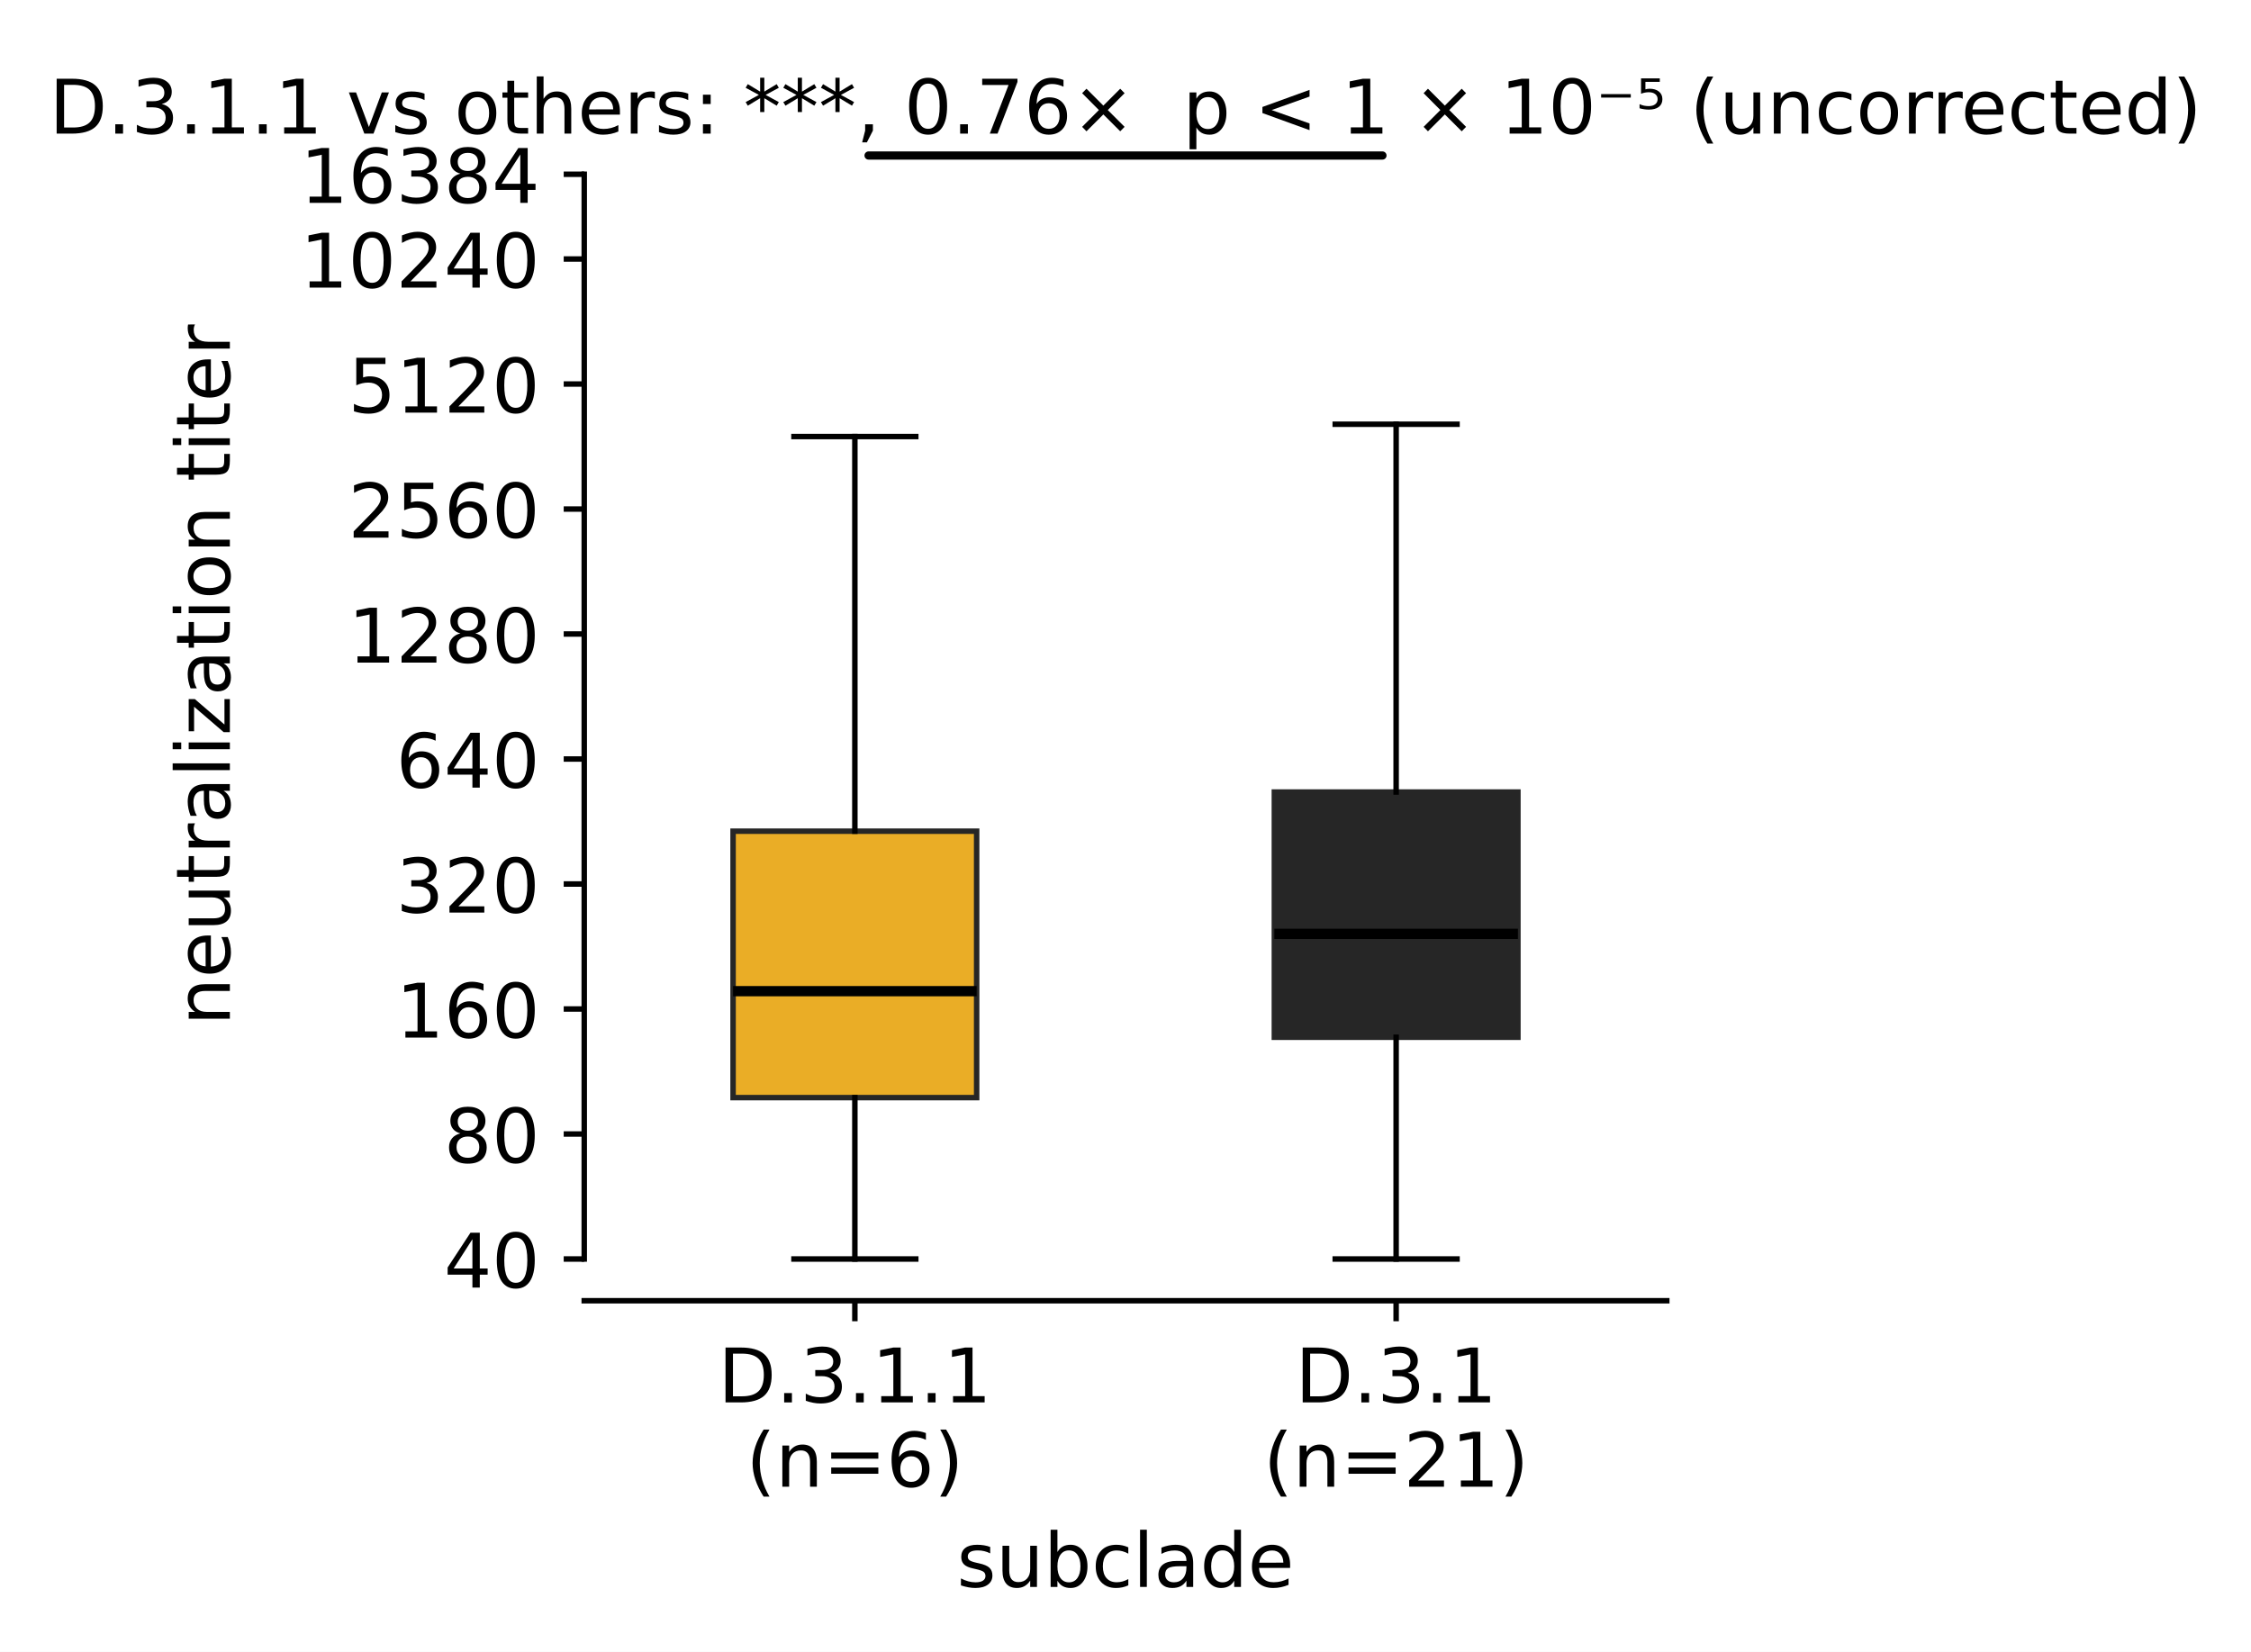
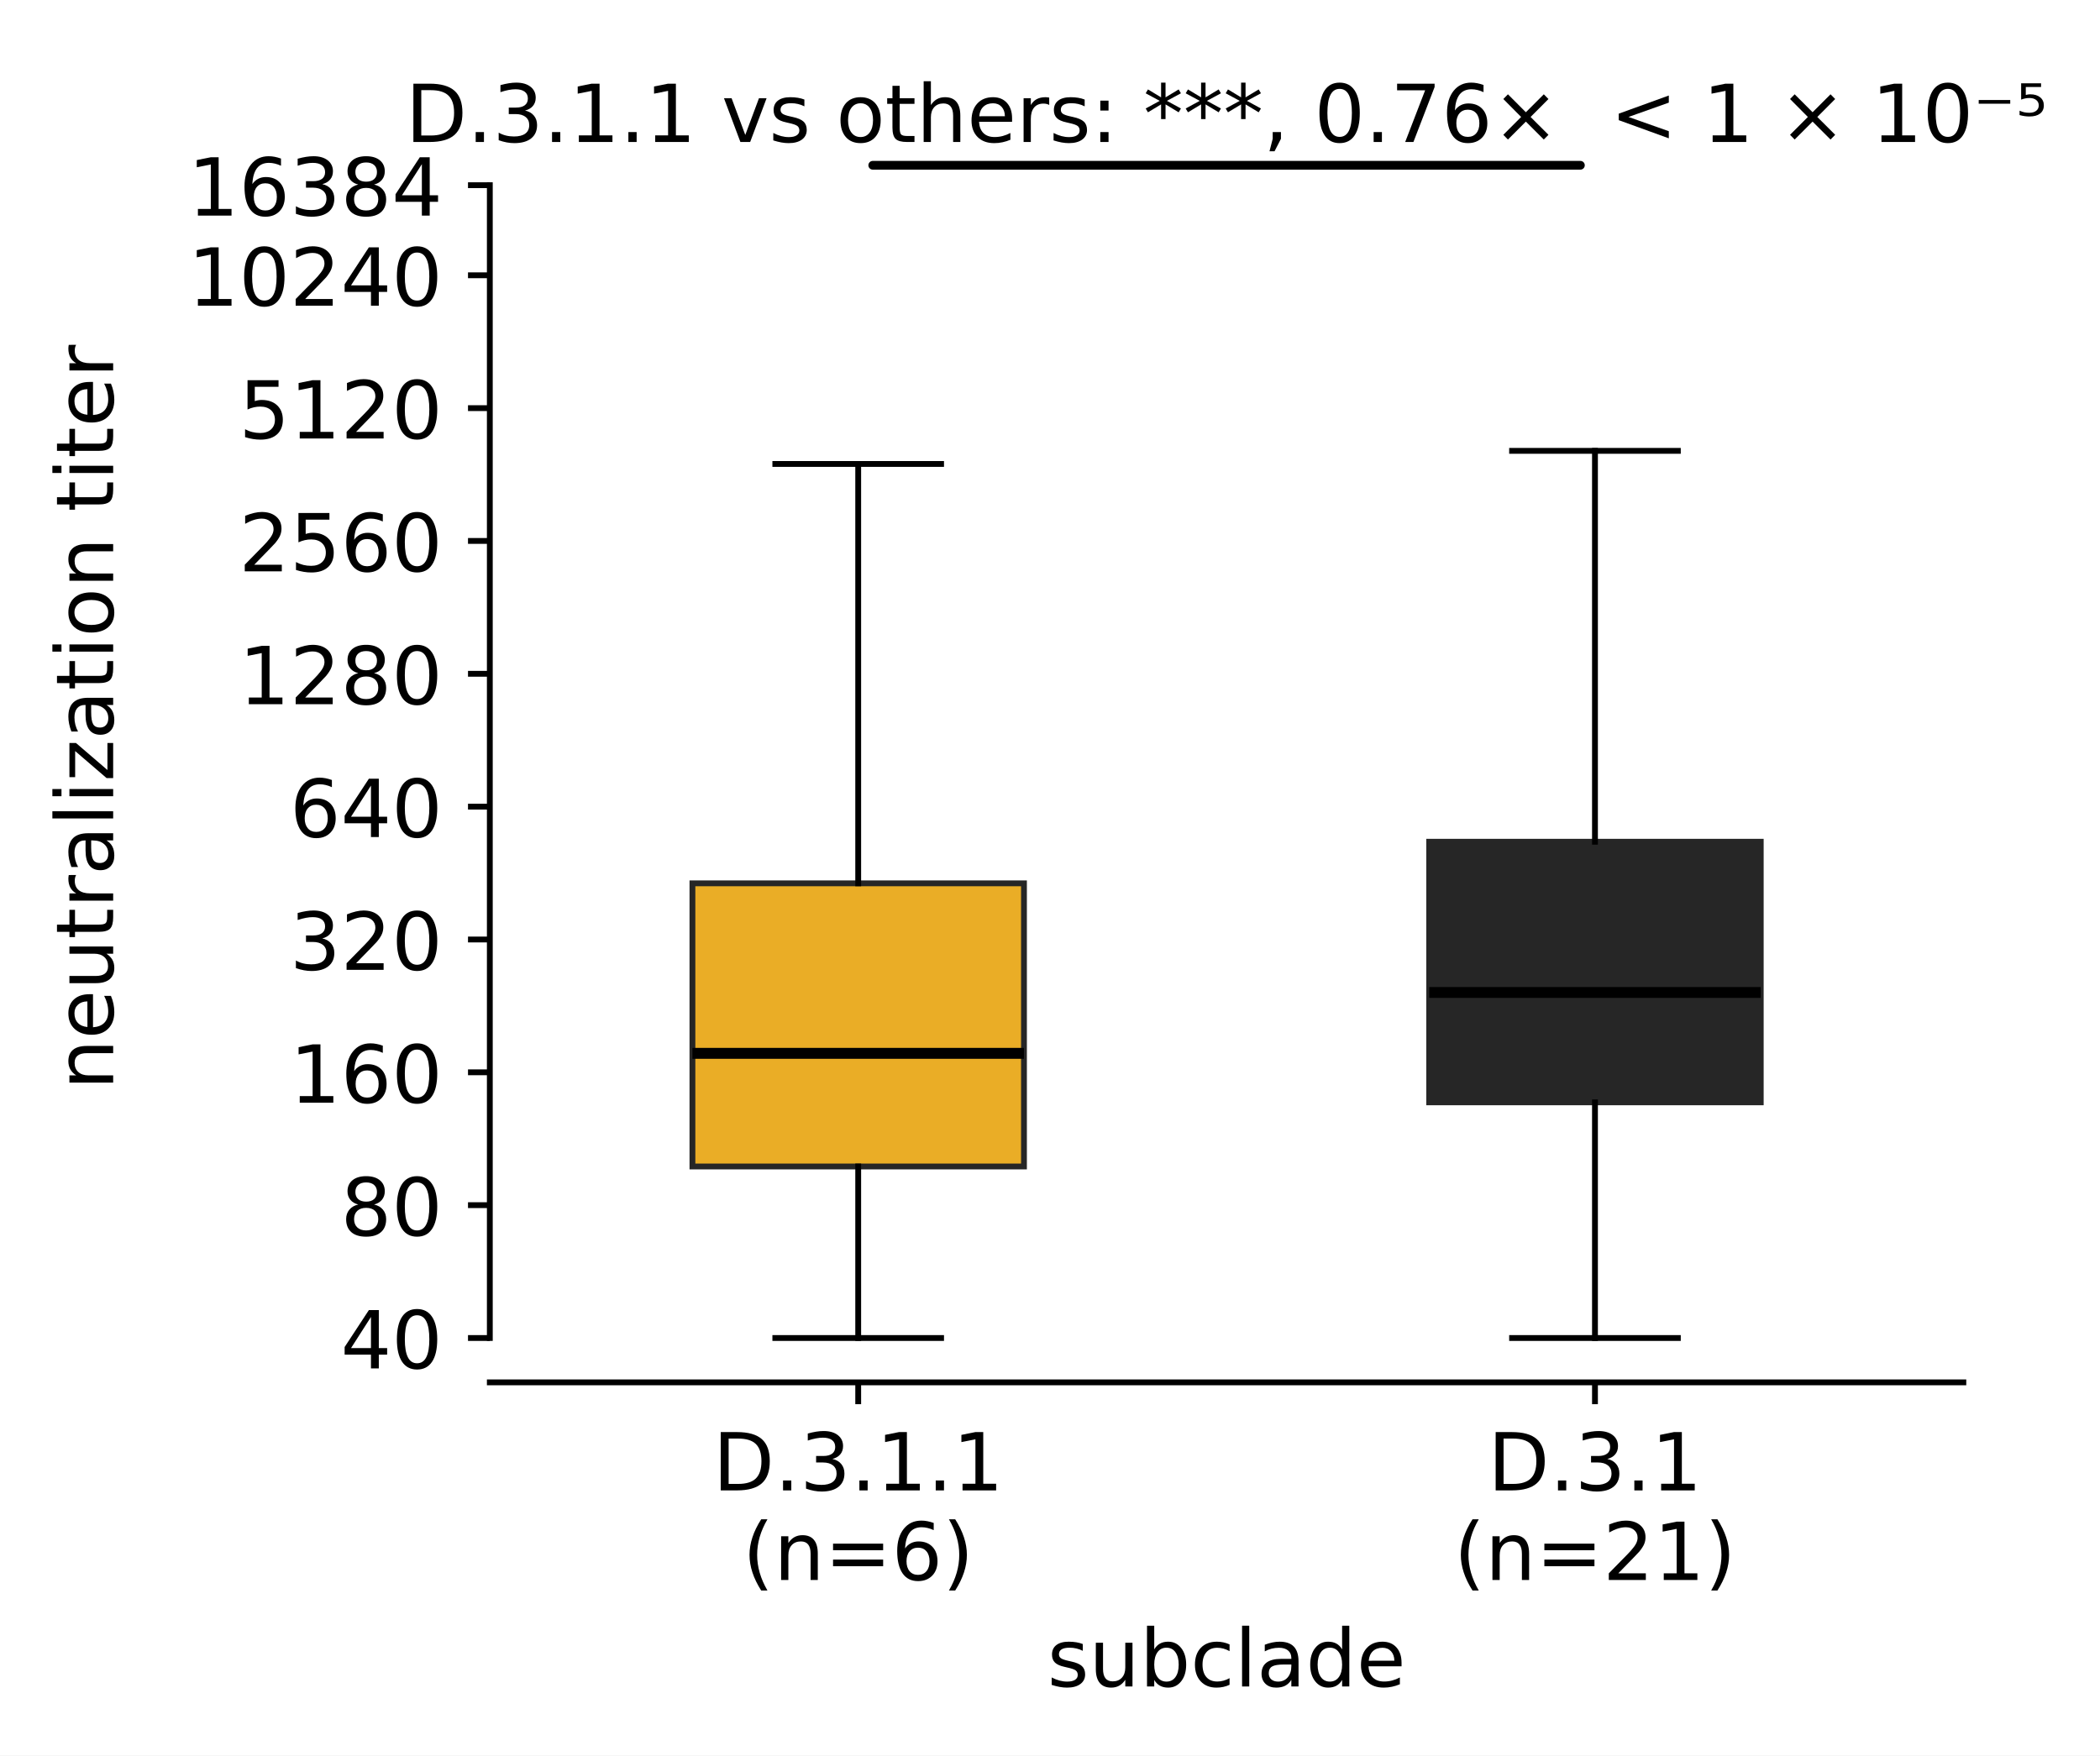
- <svg xmlns="http://www.w3.org/2000/svg" xmlns:xlink="http://www.w3.org/1999/xlink" width="328.918pt" height="241.401pt" viewBox="0 0 328.918 241.401" version="1.1">
+ <svg xmlns="http://www.w3.org/2000/svg" xmlns:xlink="http://www.w3.org/1999/xlink" width="288.706pt" height="241.401pt" viewBox="0 0 288.706 241.401" version="1.1">
  <defs>
    <style type="text/css">*{stroke-linejoin: round; stroke-linecap: butt}</style>
  </defs>
  <g id="figure_1">
    <g id="patch_1">
-       <path d="M 0 241.401  L 328.918 241.401  L 328.918 0  L 0 0  z " style="fill: #ffffff" />
+       <path d="M 0 241.401  L 288.706 241.401  L 288.706 0  L 0 0  z " style="fill: #ffffff" />
    </g>
    <g id="axes_1">
      <g id="patch_2">
-         <path d="M 85.369 190.092  L 243.549 190.092  L 243.549 7.2  L 85.369 7.2  z " style="fill: #ffffff" />
+         <path d="M 67.34 190.092  L 269.92 190.092  L 269.92 7.2  L 67.34 7.2  z " style="fill: #ffffff" />
      </g>
      <g id="matplotlib.axis_1">
        <g id="xtick_1">
          <g id="line2d_1">
            <defs>
-               <path id="m4b63e56e83" d="M 0 0  L 0 3  " style="stroke: #000000; stroke-width: 0.8" />
+               <path id="m551b4efd04" d="M 0 0  L 0 3  " style="stroke: #000000; stroke-width: 0.8" />
            </defs>
            <g>
-               <use xlink:href="#m4b63e56e83" x="124.914" y="190.092" style="stroke: #000000; stroke-width: 0.8" />
+               <use xlink:href="#m551b4efd04" x="117.985" y="190.092" style="stroke: #000000; stroke-width: 0.8" />
            </g>
          </g>
          <g id="text_1">
-             <g transform="translate(104.9367 204.9503) scale(0.11 -0.11)">
+             <g transform="translate(98.00766 204.9503) scale(0.11 -0.11)">
              <defs>
                <path id="DejaVuSans-44" d="M 1259 4147  L 1259 519  L 2022 519  Q 2988 519 3436 956  Q 3884 1394 3884 2338  Q 3884 3275 3436 3711  Q 2988 4147 2022 4147  L 1259 4147  z M 628 4666  L 1925 4666  Q 3281 4666 3915 4102  Q 4550 3538 4550 2338  Q 4550 1131 3912 565  Q 3275 0 1925 0  L 628 0  L 628 4666  z " transform="scale(0.015625)" />
                <path id="DejaVuSans-2e" d="M 684 794  L 1344 794  L 1344 0  L 684 0  L 684 794  z " transform="scale(0.015625)" />
                <path id="DejaVuSans-33" d="M 2597 2516  Q 3050 2419 3304 2112  Q 3559 1806 3559 1356  Q 3559 666 3084 287  Q 2609 -91 1734 -91  Q 1441 -91 1130 -33  Q 819 25 488 141  L 488 750  Q 750 597 1062 519  Q 1375 441 1716 441  Q 2309 441 2620 675  Q 2931 909 2931 1356  Q 2931 1769 2642 2001  Q 2353 2234 1838 2234  L 1294 2234  L 1294 2753  L 1863 2753  Q 2328 2753 2575 2939  Q 2822 3125 2822 3475  Q 2822 3834 2567 4026  Q 2313 4219 1838 4219  Q 1578 4219 1281 4162  Q 984 4106 628 3988  L 628 4550  Q 988 4650 1302 4700  Q 1616 4750 1894 4750  Q 2613 4750 3031 4423  Q 3450 4097 3450 3541  Q 3450 3153 3228 2886  Q 3006 2619 2597 2516  z " transform="scale(0.015625)" />
                <path id="DejaVuSans-31" d="M 794 531  L 1825 531  L 1825 4091  L 703 3866  L 703 4441  L 1819 4666  L 2450 4666  L 2450 531  L 3481 531  L 3481 0  L 794 0  L 794 531  z " transform="scale(0.015625)" />
              </defs>
              <use xlink:href="#DejaVuSans-44" />
              <use xlink:href="#DejaVuSans-2e" transform="translate(77.00195 0)" />
              <use xlink:href="#DejaVuSans-33" transform="translate(108.7891 0)" />
              <use xlink:href="#DejaVuSans-2e" transform="translate(172.4121 0)" />
              <use xlink:href="#DejaVuSans-31" transform="translate(204.1992 0)" />
              <use xlink:href="#DejaVuSans-2e" transform="translate(267.8223 0)" />
              <use xlink:href="#DejaVuSans-31" transform="translate(299.6094 0)" />
            </g>
-             <g transform="translate(109.0282 217.2679) scale(0.11 -0.11)">
+             <g transform="translate(102.0991 217.2679) scale(0.11 -0.11)">
              <defs>
                <path id="DejaVuSans-28" d="M 1984 4856  Q 1566 4138 1362 3434  Q 1159 2731 1159 2009  Q 1159 1288 1364 580  Q 1569 -128 1984 -844  L 1484 -844  Q 1016 -109 783 600  Q 550 1309 550 2009  Q 550 2706 781 3412  Q 1013 4119 1484 4856  L 1984 4856  z " transform="scale(0.015625)" />
                <path id="DejaVuSans-6e" d="M 3513 2113  L 3513 0  L 2938 0  L 2938 2094  Q 2938 2591 2744 2837  Q 2550 3084 2163 3084  Q 1697 3084 1428 2787  Q 1159 2491 1159 1978  L 1159 0  L 581 0  L 581 3500  L 1159 3500  L 1159 2956  Q 1366 3272 1645 3428  Q 1925 3584 2291 3584  Q 2894 3584 3203 3211  Q 3513 2838 3513 2113  z " transform="scale(0.015625)" />
                <path id="DejaVuSans-3d" d="M 678 2906  L 4684 2906  L 4684 2381  L 678 2381  L 678 2906  z M 678 1631  L 4684 1631  L 4684 1100  L 678 1100  L 678 1631  z " transform="scale(0.015625)" />
                <path id="DejaVuSans-36" d="M 2113 2584  Q 1688 2584 1439 2293  Q 1191 2003 1191 1497  Q 1191 994 1439 701  Q 1688 409 2113 409  Q 2538 409 2786 701  Q 3034 994 3034 1497  Q 3034 2003 2786 2293  Q 2538 2584 2113 2584  z M 3366 4563  L 3366 3988  Q 3128 4100 2886 4159  Q 2644 4219 2406 4219  Q 1781 4219 1451 3797  Q 1122 3375 1075 2522  Q 1259 2794 1537 2939  Q 1816 3084 2150 3084  Q 2853 3084 3261 2657  Q 3669 2231 3669 1497  Q 3669 778 3244 343  Q 2819 -91 2113 -91  Q 1303 -91 875 529  Q 447 1150 447 2328  Q 447 3434 972 4092  Q 1497 4750 2381 4750  Q 2619 4750 2861 4703  Q 3103 4656 3366 4563  z " transform="scale(0.015625)" />
                <path id="DejaVuSans-29" d="M 513 4856  L 1013 4856  Q 1481 4119 1714 3412  Q 1947 2706 1947 2009  Q 1947 1309 1714 600  Q 1481 -109 1013 -844  L 513 -844  Q 928 -128 1133 580  Q 1338 1288 1338 2009  Q 1338 2731 1133 3434  Q 928 4138 513 4856  z " transform="scale(0.015625)" />
              </defs>
              <use xlink:href="#DejaVuSans-28" />
              <use xlink:href="#DejaVuSans-6e" transform="translate(39.01367 0)" />
              <use xlink:href="#DejaVuSans-3d" transform="translate(102.3926 0)" />
              <use xlink:href="#DejaVuSans-36" transform="translate(186.1816 0)" />
              <use xlink:href="#DejaVuSans-29" transform="translate(249.8047 0)" />
            </g>
          </g>
        </g>
        <g id="xtick_2">
          <g id="line2d_2">
            <g>
-               <use xlink:href="#m4b63e56e83" x="204.004" y="190.092" style="stroke: #000000; stroke-width: 0.8" />
+               <use xlink:href="#m551b4efd04" x="219.275" y="190.092" style="stroke: #000000; stroke-width: 0.8" />
            </g>
          </g>
          <g id="text_2">
-             <g transform="translate(189.2741 204.9503) scale(0.11 -0.11)">
+             <g transform="translate(204.545 204.9503) scale(0.11 -0.11)">
              <use xlink:href="#DejaVuSans-44" />
              <use xlink:href="#DejaVuSans-2e" transform="translate(77.00195 0)" />
              <use xlink:href="#DejaVuSans-33" transform="translate(108.7891 0)" />
              <use xlink:href="#DejaVuSans-2e" transform="translate(172.4121 0)" />
              <use xlink:href="#DejaVuSans-31" transform="translate(204.1992 0)" />
            </g>
-             <g transform="translate(184.6188 217.2679) scale(0.11 -0.11)">
+             <g transform="translate(199.8898 217.2679) scale(0.11 -0.11)">
              <defs>
                <path id="DejaVuSans-32" d="M 1228 531  L 3431 531  L 3431 0  L 469 0  L 469 531  Q 828 903 1448 1529  Q 2069 2156 2228 2338  Q 2531 2678 2651 2914  Q 2772 3150 2772 3378  Q 2772 3750 2511 3984  Q 2250 4219 1831 4219  Q 1534 4219 1204 4116  Q 875 4013 500 3803  L 500 4441  Q 881 4594 1212 4672  Q 1544 4750 1819 4750  Q 2544 4750 2975 4387  Q 3406 4025 3406 3419  Q 3406 3131 3298 2873  Q 3191 2616 2906 2266  Q 2828 2175 2409 1742  Q 1991 1309 1228 531  z " transform="scale(0.015625)" />
              </defs>
              <use xlink:href="#DejaVuSans-28" />
              <use xlink:href="#DejaVuSans-6e" transform="translate(39.01367 0)" />
              <use xlink:href="#DejaVuSans-3d" transform="translate(102.3926 0)" />
              <use xlink:href="#DejaVuSans-32" transform="translate(186.1816 0)" />
              <use xlink:href="#DejaVuSans-31" transform="translate(249.8047 0)" />
              <use xlink:href="#DejaVuSans-29" transform="translate(313.4277 0)" />
            </g>
          </g>
        </g>
        <g id="text_3">
-           <g transform="translate(139.8179 231.9138) scale(0.11 -0.11)">
+           <g transform="translate(143.9888 231.9138) scale(0.11 -0.11)">
            <defs>
              <path id="DejaVuSans-73" d="M 2834 3397  L 2834 2853  Q 2591 2978 2328 3040  Q 2066 3103 1784 3103  Q 1356 3103 1142 2972  Q 928 2841 928 2578  Q 928 2378 1081 2264  Q 1234 2150 1697 2047  L 1894 2003  Q 2506 1872 2764 1633  Q 3022 1394 3022 966  Q 3022 478 2636 193  Q 2250 -91 1575 -91  Q 1294 -91 989 -36  Q 684 19 347 128  L 347 722  Q 666 556 975 473  Q 1284 391 1588 391  Q 1994 391 2212 530  Q 2431 669 2431 922  Q 2431 1156 2273 1281  Q 2116 1406 1581 1522  L 1381 1569  Q 847 1681 609 1914  Q 372 2147 372 2553  Q 372 3047 722 3315  Q 1072 3584 1716 3584  Q 2034 3584 2315 3537  Q 2597 3491 2834 3397  z " transform="scale(0.015625)" />
              <path id="DejaVuSans-75" d="M 544 1381  L 544 3500  L 1119 3500  L 1119 1403  Q 1119 906 1312 657  Q 1506 409 1894 409  Q 2359 409 2629 706  Q 2900 1003 2900 1516  L 2900 3500  L 3475 3500  L 3475 0  L 2900 0  L 2900 538  Q 2691 219 2414 64  Q 2138 -91 1772 -91  Q 1169 -91 856 284  Q 544 659 544 1381  z M 1991 3584  L 1991 3584  z " transform="scale(0.015625)" />
              <path id="DejaVuSans-62" d="M 3116 1747  Q 3116 2381 2855 2742  Q 2594 3103 2138 3103  Q 1681 3103 1420 2742  Q 1159 2381 1159 1747  Q 1159 1113 1420 752  Q 1681 391 2138 391  Q 2594 391 2855 752  Q 3116 1113 3116 1747  z M 1159 2969  Q 1341 3281 1617 3432  Q 1894 3584 2278 3584  Q 2916 3584 3314 3078  Q 3713 2572 3713 1747  Q 3713 922 3314 415  Q 2916 -91 2278 -91  Q 1894 -91 1617 61  Q 1341 213 1159 525  L 1159 0  L 581 0  L 581 4863  L 1159 4863  L 1159 2969  z " transform="scale(0.015625)" />
              <path id="DejaVuSans-63" d="M 3122 3366  L 3122 2828  Q 2878 2963 2633 3030  Q 2388 3097 2138 3097  Q 1578 3097 1268 2742  Q 959 2388 959 1747  Q 959 1106 1268 751  Q 1578 397 2138 397  Q 2388 397 2633 464  Q 2878 531 3122 666  L 3122 134  Q 2881 22 2623 -34  Q 2366 -91 2075 -91  Q 1284 -91 818 406  Q 353 903 353 1747  Q 353 2603 823 3093  Q 1294 3584 2113 3584  Q 2378 3584 2631 3529  Q 2884 3475 3122 3366  z " transform="scale(0.015625)" />
              <path id="DejaVuSans-6c" d="M 603 4863  L 1178 4863  L 1178 0  L 603 0  L 603 4863  z " transform="scale(0.015625)" />
              <path id="DejaVuSans-61" d="M 2194 1759  Q 1497 1759 1228 1600  Q 959 1441 959 1056  Q 959 750 1161 570  Q 1363 391 1709 391  Q 2188 391 2477 730  Q 2766 1069 2766 1631  L 2766 1759  L 2194 1759  z M 3341 1997  L 3341 0  L 2766 0  L 2766 531  Q 2569 213 2275 61  Q 1981 -91 1556 -91  Q 1019 -91 701 211  Q 384 513 384 1019  Q 384 1609 779 1909  Q 1175 2209 1959 2209  L 2766 2209  L 2766 2266  Q 2766 2663 2505 2880  Q 2244 3097 1772 3097  Q 1472 3097 1187 3025  Q 903 2953 641 2809  L 641 3341  Q 956 3463 1253 3523  Q 1550 3584 1831 3584  Q 2591 3584 2966 3190  Q 3341 2797 3341 1997  z " transform="scale(0.015625)" />
              <path id="DejaVuSans-64" d="M 2906 2969  L 2906 4863  L 3481 4863  L 3481 0  L 2906 0  L 2906 525  Q 2725 213 2448 61  Q 2172 -91 1784 -91  Q 1150 -91 751 415  Q 353 922 353 1747  Q 353 2572 751 3078  Q 1150 3584 1784 3584  Q 2172 3584 2448 3432  Q 2725 3281 2906 2969  z M 947 1747  Q 947 1113 1208 752  Q 1469 391 1925 391  Q 2381 391 2643 752  Q 2906 1113 2906 1747  Q 2906 2381 2643 2742  Q 2381 3103 1925 3103  Q 1469 3103 1208 2742  Q 947 2381 947 1747  z " transform="scale(0.015625)" />
              <path id="DejaVuSans-65" d="M 3597 1894  L 3597 1613  L 953 1613  Q 991 1019 1311 708  Q 1631 397 2203 397  Q 2534 397 2845 478  Q 3156 559 3463 722  L 3463 178  Q 3153 47 2828 -22  Q 2503 -91 2169 -91  Q 1331 -91 842 396  Q 353 884 353 1716  Q 353 2575 817 3079  Q 1281 3584 2069 3584  Q 2775 3584 3186 3129  Q 3597 2675 3597 1894  z M 3022 2063  Q 3016 2534 2758 2815  Q 2500 3097 2075 3097  Q 1594 3097 1305 2825  Q 1016 2553 972 2059  L 3022 2063  z " transform="scale(0.015625)" />
            </defs>
            <use xlink:href="#DejaVuSans-73" />
            <use xlink:href="#DejaVuSans-75" transform="translate(52.09961 0)" />
            <use xlink:href="#DejaVuSans-62" transform="translate(115.4785 0)" />
            <use xlink:href="#DejaVuSans-63" transform="translate(178.9551 0)" />
            <use xlink:href="#DejaVuSans-6c" transform="translate(233.9355 0)" />
            <use xlink:href="#DejaVuSans-61" transform="translate(261.7188 0)" />
            <use xlink:href="#DejaVuSans-64" transform="translate(322.998 0)" />
            <use xlink:href="#DejaVuSans-65" transform="translate(386.4746 0)" />
          </g>
        </g>
      </g>
      <g id="matplotlib.axis_2">
        <g id="ytick_1">
          <g id="line2d_3">
            <defs>
-               <path id="ma4c86e7810" d="M 0 0  L -3 0  " style="stroke: #000000; stroke-width: 0.8" />
+               <path id="m4779d2809b" d="M 0 0  L -3 0  " style="stroke: #000000; stroke-width: 0.8" />
            </defs>
            <g>
-               <use xlink:href="#ma4c86e7810" x="85.369" y="183.992" style="stroke: #000000; stroke-width: 0.8" />
+               <use xlink:href="#m4779d2809b" x="67.34" y="183.992" style="stroke: #000000; stroke-width: 0.8" />
            </g>
          </g>
          <g id="text_4">
-             <g transform="translate(64.87125 188.1716) scale(0.11 -0.11)">
+             <g transform="translate(46.84219 188.1716) scale(0.11 -0.11)">
              <defs>
                <path id="DejaVuSans-34" d="M 2419 4116  L 825 1625  L 2419 1625  L 2419 4116  z M 2253 4666  L 3047 4666  L 3047 1625  L 3713 1625  L 3713 1100  L 3047 1100  L 3047 0  L 2419 0  L 2419 1100  L 313 1100  L 313 1709  L 2253 4666  z " transform="scale(0.015625)" />
                <path id="DejaVuSans-30" d="M 2034 4250  Q 1547 4250 1301 3770  Q 1056 3291 1056 2328  Q 1056 1369 1301 889  Q 1547 409 2034 409  Q 2525 409 2770 889  Q 3016 1369 3016 2328  Q 3016 3291 2770 3770  Q 2525 4250 2034 4250  z M 2034 4750  Q 2819 4750 3233 4129  Q 3647 3509 3647 2328  Q 3647 1150 3233 529  Q 2819 -91 2034 -91  Q 1250 -91 836 529  Q 422 1150 422 2328  Q 422 3509 836 4129  Q 1250 4750 2034 4750  z " transform="scale(0.015625)" />
              </defs>
              <use xlink:href="#DejaVuSans-34" />
              <use xlink:href="#DejaVuSans-30" transform="translate(63.62305 0)" />
            </g>
          </g>
        </g>
        <g id="ytick_2">
          <g id="line2d_4">
            <g>
-               <use xlink:href="#ma4c86e7810" x="85.369" y="165.725" style="stroke: #000000; stroke-width: 0.8" />
+               <use xlink:href="#m4779d2809b" x="67.34" y="165.725" style="stroke: #000000; stroke-width: 0.8" />
            </g>
          </g>
          <g id="text_5">
-             <g transform="translate(64.87125 169.9043) scale(0.11 -0.11)">
+             <g transform="translate(46.84219 169.9043) scale(0.11 -0.11)">
              <defs>
                <path id="DejaVuSans-38" d="M 2034 2216  Q 1584 2216 1326 1975  Q 1069 1734 1069 1313  Q 1069 891 1326 650  Q 1584 409 2034 409  Q 2484 409 2743 651  Q 3003 894 3003 1313  Q 3003 1734 2745 1975  Q 2488 2216 2034 2216  z M 1403 2484  Q 997 2584 770 2862  Q 544 3141 544 3541  Q 544 4100 942 4425  Q 1341 4750 2034 4750  Q 2731 4750 3128 4425  Q 3525 4100 3525 3541  Q 3525 3141 3298 2862  Q 3072 2584 2669 2484  Q 3125 2378 3379 2068  Q 3634 1759 3634 1313  Q 3634 634 3220 271  Q 2806 -91 2034 -91  Q 1263 -91 848 271  Q 434 634 434 1313  Q 434 1759 690 2068  Q 947 2378 1403 2484  z M 1172 3481  Q 1172 3119 1398 2916  Q 1625 2713 2034 2713  Q 2441 2713 2670 2916  Q 2900 3119 2900 3481  Q 2900 3844 2670 4047  Q 2441 4250 2034 4250  Q 1625 4250 1398 4047  Q 1172 3844 1172 3481  z " transform="scale(0.015625)" />
              </defs>
              <use xlink:href="#DejaVuSans-38" />
              <use xlink:href="#DejaVuSans-30" transform="translate(63.62305 0)" />
            </g>
          </g>
        </g>
        <g id="ytick_3">
          <g id="line2d_5">
            <g>
-               <use xlink:href="#ma4c86e7810" x="85.369" y="147.458" style="stroke: #000000; stroke-width: 0.8" />
+               <use xlink:href="#m4779d2809b" x="67.34" y="147.458" style="stroke: #000000; stroke-width: 0.8" />
            </g>
          </g>
          <g id="text_6">
-             <g transform="translate(57.8725 151.637) scale(0.11 -0.11)">
+             <g transform="translate(39.84344 151.637) scale(0.11 -0.11)">
              <use xlink:href="#DejaVuSans-31" />
              <use xlink:href="#DejaVuSans-36" transform="translate(63.62305 0)" />
              <use xlink:href="#DejaVuSans-30" transform="translate(127.2461 0)" />
            </g>
          </g>
        </g>
        <g id="ytick_4">
          <g id="line2d_6">
            <g>
-               <use xlink:href="#ma4c86e7810" x="85.369" y="129.191" style="stroke: #000000; stroke-width: 0.8" />
+               <use xlink:href="#m4779d2809b" x="67.34" y="129.191" style="stroke: #000000; stroke-width: 0.8" />
            </g>
          </g>
          <g id="text_7">
-             <g transform="translate(57.8725 133.3696) scale(0.11 -0.11)">
+             <g transform="translate(39.84344 133.3696) scale(0.11 -0.11)">
              <use xlink:href="#DejaVuSans-33" />
              <use xlink:href="#DejaVuSans-32" transform="translate(63.62305 0)" />
              <use xlink:href="#DejaVuSans-30" transform="translate(127.2461 0)" />
            </g>
          </g>
        </g>
        <g id="ytick_5">
          <g id="line2d_7">
            <g>
-               <use xlink:href="#ma4c86e7810" x="85.369" y="110.923" style="stroke: #000000; stroke-width: 0.8" />
+               <use xlink:href="#m4779d2809b" x="67.34" y="110.923" style="stroke: #000000; stroke-width: 0.8" />
            </g>
          </g>
          <g id="text_8">
-             <g transform="translate(57.8725 115.1023) scale(0.11 -0.11)">
+             <g transform="translate(39.84344 115.1023) scale(0.11 -0.11)">
              <use xlink:href="#DejaVuSans-36" />
              <use xlink:href="#DejaVuSans-34" transform="translate(63.62305 0)" />
              <use xlink:href="#DejaVuSans-30" transform="translate(127.2461 0)" />
            </g>
          </g>
        </g>
        <g id="ytick_6">
          <g id="line2d_8">
            <g>
-               <use xlink:href="#ma4c86e7810" x="85.369" y="92.656" style="stroke: #000000; stroke-width: 0.8" />
+               <use xlink:href="#m4779d2809b" x="67.34" y="92.656" style="stroke: #000000; stroke-width: 0.8" />
            </g>
          </g>
          <g id="text_9">
-             <g transform="translate(50.87375 96.835) scale(0.11 -0.11)">
+             <g transform="translate(32.84469 96.835) scale(0.11 -0.11)">
              <use xlink:href="#DejaVuSans-31" />
              <use xlink:href="#DejaVuSans-32" transform="translate(63.62305 0)" />
              <use xlink:href="#DejaVuSans-38" transform="translate(127.2461 0)" />
              <use xlink:href="#DejaVuSans-30" transform="translate(190.8691 0)" />
            </g>
          </g>
        </g>
        <g id="ytick_7">
          <g id="line2d_9">
            <g>
-               <use xlink:href="#ma4c86e7810" x="85.369" y="74.389" style="stroke: #000000; stroke-width: 0.8" />
+               <use xlink:href="#m4779d2809b" x="67.34" y="74.389" style="stroke: #000000; stroke-width: 0.8" />
            </g>
          </g>
          <g id="text_10">
-             <g transform="translate(50.87375 78.56767) scale(0.11 -0.11)">
+             <g transform="translate(32.84469 78.56767) scale(0.11 -0.11)">
              <defs>
                <path id="DejaVuSans-35" d="M 691 4666  L 3169 4666  L 3169 4134  L 1269 4134  L 1269 2991  Q 1406 3038 1543 3061  Q 1681 3084 1819 3084  Q 2600 3084 3056 2656  Q 3513 2228 3513 1497  Q 3513 744 3044 326  Q 2575 -91 1722 -91  Q 1428 -91 1123 -41  Q 819 9 494 109  L 494 744  Q 775 591 1075 516  Q 1375 441 1709 441  Q 2250 441 2565 725  Q 2881 1009 2881 1497  Q 2881 1984 2565 2268  Q 2250 2553 1709 2553  Q 1456 2553 1204 2497  Q 953 2441 691 2322  L 691 4666  z " transform="scale(0.015625)" />
              </defs>
              <use xlink:href="#DejaVuSans-32" />
              <use xlink:href="#DejaVuSans-35" transform="translate(63.62305 0)" />
              <use xlink:href="#DejaVuSans-36" transform="translate(127.2461 0)" />
              <use xlink:href="#DejaVuSans-30" transform="translate(190.8691 0)" />
            </g>
          </g>
        </g>
        <g id="ytick_8">
          <g id="line2d_10">
            <g>
-               <use xlink:href="#ma4c86e7810" x="85.369" y="56.121" style="stroke: #000000; stroke-width: 0.8" />
+               <use xlink:href="#m4779d2809b" x="67.34" y="56.121" style="stroke: #000000; stroke-width: 0.8" />
            </g>
          </g>
          <g id="text_11">
-             <g transform="translate(50.87375 60.30035) scale(0.11 -0.11)">
+             <g transform="translate(32.84469 60.30035) scale(0.11 -0.11)">
              <use xlink:href="#DejaVuSans-35" />
              <use xlink:href="#DejaVuSans-31" transform="translate(63.62305 0)" />
              <use xlink:href="#DejaVuSans-32" transform="translate(127.2461 0)" />
              <use xlink:href="#DejaVuSans-30" transform="translate(190.8691 0)" />
            </g>
          </g>
        </g>
        <g id="ytick_9">
          <g id="line2d_11">
            <g>
-               <use xlink:href="#ma4c86e7810" x="85.369" y="37.854" style="stroke: #000000; stroke-width: 0.8" />
+               <use xlink:href="#m4779d2809b" x="67.34" y="37.854" style="stroke: #000000; stroke-width: 0.8" />
            </g>
          </g>
          <g id="text_12">
-             <g transform="translate(43.875 42.03302) scale(0.11 -0.11)">
+             <g transform="translate(25.84594 42.03302) scale(0.11 -0.11)">
              <use xlink:href="#DejaVuSans-31" />
              <use xlink:href="#DejaVuSans-30" transform="translate(63.62305 0)" />
              <use xlink:href="#DejaVuSans-32" transform="translate(127.2461 0)" />
              <use xlink:href="#DejaVuSans-34" transform="translate(190.8691 0)" />
              <use xlink:href="#DejaVuSans-30" transform="translate(254.4922 0)" />
            </g>
          </g>
        </g>
        <g id="ytick_10">
          <g id="line2d_12">
            <g>
-               <use xlink:href="#ma4c86e7810" x="85.369" y="25.467" style="stroke: #000000; stroke-width: 0.8" />
+               <use xlink:href="#m4779d2809b" x="67.34" y="25.467" style="stroke: #000000; stroke-width: 0.8" />
            </g>
          </g>
          <g id="text_13">
-             <g transform="translate(43.875 29.64646) scale(0.11 -0.11)">
+             <g transform="translate(25.84594 29.64646) scale(0.11 -0.11)">
              <use xlink:href="#DejaVuSans-31" />
              <use xlink:href="#DejaVuSans-36" transform="translate(63.62305 0)" />
              <use xlink:href="#DejaVuSans-33" transform="translate(127.2461 0)" />
              <use xlink:href="#DejaVuSans-38" transform="translate(190.8691 0)" />
              <use xlink:href="#DejaVuSans-34" transform="translate(254.4922 0)" />
            </g>
          </g>
        </g>
        <g id="text_14">
-           <g transform="translate(33.58734 149.8708) rotate(-90) scale(0.11 -0.11)">
+           <g transform="translate(15.55828 149.8708) rotate(-90) scale(0.11 -0.11)">
            <defs>
              <path id="DejaVuSans-74" d="M 1172 4494  L 1172 3500  L 2356 3500  L 2356 3053  L 1172 3053  L 1172 1153  Q 1172 725 1289 603  Q 1406 481 1766 481  L 2356 481  L 2356 0  L 1766 0  Q 1100 0 847 248  Q 594 497 594 1153  L 594 3053  L 172 3053  L 172 3500  L 594 3500  L 594 4494  L 1172 4494  z " transform="scale(0.015625)" />
              <path id="DejaVuSans-72" d="M 2631 2963  Q 2534 3019 2420 3045  Q 2306 3072 2169 3072  Q 1681 3072 1420 2755  Q 1159 2438 1159 1844  L 1159 0  L 581 0  L 581 3500  L 1159 3500  L 1159 2956  Q 1341 3275 1631 3429  Q 1922 3584 2338 3584  Q 2397 3584 2469 3576  Q 2541 3569 2628 3553  L 2631 2963  z " transform="scale(0.015625)" />
              <path id="DejaVuSans-69" d="M 603 3500  L 1178 3500  L 1178 0  L 603 0  L 603 3500  z M 603 4863  L 1178 4863  L 1178 4134  L 603 4134  L 603 4863  z " transform="scale(0.015625)" />
              <path id="DejaVuSans-7a" d="M 353 3500  L 3084 3500  L 3084 2975  L 922 459  L 3084 459  L 3084 0  L 275 0  L 275 525  L 2438 3041  L 353 3041  L 353 3500  z " transform="scale(0.015625)" />
              <path id="DejaVuSans-6f" d="M 1959 3097  Q 1497 3097 1228 2736  Q 959 2375 959 1747  Q 959 1119 1226 758  Q 1494 397 1959 397  Q 2419 397 2687 759  Q 2956 1122 2956 1747  Q 2956 2369 2687 2733  Q 2419 3097 1959 3097  z M 1959 3584  Q 2709 3584 3137 3096  Q 3566 2609 3566 1747  Q 3566 888 3137 398  Q 2709 -91 1959 -91  Q 1206 -91 779 398  Q 353 888 353 1747  Q 353 2609 779 3096  Q 1206 3584 1959 3584  z " transform="scale(0.015625)" />
              <path id="DejaVuSans-20" transform="scale(0.015625)" />
            </defs>
            <use xlink:href="#DejaVuSans-6e" />
            <use xlink:href="#DejaVuSans-65" transform="translate(63.37891 0)" />
            <use xlink:href="#DejaVuSans-75" transform="translate(124.9023 0)" />
            <use xlink:href="#DejaVuSans-74" transform="translate(188.2812 0)" />
            <use xlink:href="#DejaVuSans-72" transform="translate(227.4902 0)" />
            <use xlink:href="#DejaVuSans-61" transform="translate(268.6035 0)" />
            <use xlink:href="#DejaVuSans-6c" transform="translate(329.8828 0)" />
            <use xlink:href="#DejaVuSans-69" transform="translate(357.666 0)" />
            <use xlink:href="#DejaVuSans-7a" transform="translate(385.4492 0)" />
            <use xlink:href="#DejaVuSans-61" transform="translate(437.9395 0)" />
            <use xlink:href="#DejaVuSans-74" transform="translate(499.2188 0)" />
            <use xlink:href="#DejaVuSans-69" transform="translate(538.4277 0)" />
            <use xlink:href="#DejaVuSans-6f" transform="translate(566.2109 0)" />
            <use xlink:href="#DejaVuSans-6e" transform="translate(627.3926 0)" />
            <use xlink:href="#DejaVuSans-20" transform="translate(690.7715 0)" />
            <use xlink:href="#DejaVuSans-74" transform="translate(722.5586 0)" />
            <use xlink:href="#DejaVuSans-69" transform="translate(761.7676 0)" />
            <use xlink:href="#DejaVuSans-74" transform="translate(789.5508 0)" />
            <use xlink:href="#DejaVuSans-65" transform="translate(828.7598 0)" />
            <use xlink:href="#DejaVuSans-72" transform="translate(890.2832 0)" />
          </g>
        </g>
      </g>
      <g id="patch_3">
-         <path d="M 107.118 160.407  L 142.709 160.407  L 142.709 121.471  L 107.118 121.471  L 107.118 160.407  z " clip-path="url(#p550fc93e73)" style="fill: #e69f00; opacity: 0.85; stroke: #000000; stroke-width: 0.8; stroke-linejoin: miter" />
+         <path d="M 95.194 160.407  L 140.775 160.407  L 140.775 121.471  L 95.194 121.471  L 95.194 160.407  z " clip-path="url(#p15fea2ca89)" style="fill: #e69f00; opacity: 0.85; stroke: #000000; stroke-width: 0.8; stroke-linejoin: miter" />
      </g>
      <g id="line2d_13">
-         <path d="M 124.914 160.407  L 124.914 183.992  " clip-path="url(#p550fc93e73)" style="fill: none; stroke: #000000; stroke-width: 0.8; stroke-linecap: square" />
+         <path d="M 117.985 160.407  L 117.985 183.992  " clip-path="url(#p15fea2ca89)" style="fill: none; stroke: #000000; stroke-width: 0.8; stroke-linecap: square" />
      </g>
      <g id="line2d_14">
-         <path d="M 124.914 121.471  L 124.914 63.799  " clip-path="url(#p550fc93e73)" style="fill: none; stroke: #000000; stroke-width: 0.8; stroke-linecap: square" />
+         <path d="M 117.985 121.471  L 117.985 63.799  " clip-path="url(#p15fea2ca89)" style="fill: none; stroke: #000000; stroke-width: 0.8; stroke-linecap: square" />
      </g>
      <g id="line2d_15">
-         <path d="M 116.016 183.992  L 133.811 183.992  " clip-path="url(#p550fc93e73)" style="fill: none; stroke: #000000; stroke-width: 0.8; stroke-linecap: square" />
+         <path d="M 106.59 183.992  L 129.38 183.992  " clip-path="url(#p15fea2ca89)" style="fill: none; stroke: #000000; stroke-width: 0.8; stroke-linecap: square" />
      </g>
      <g id="line2d_16">
-         <path d="M 116.016 63.799  L 133.811 63.799  " clip-path="url(#p550fc93e73)" style="fill: none; stroke: #000000; stroke-width: 0.8; stroke-linecap: square" />
+         <path d="M 106.59 63.799  L 129.38 63.799  " clip-path="url(#p15fea2ca89)" style="fill: none; stroke: #000000; stroke-width: 0.8; stroke-linecap: square" />
      </g>
      <g id="patch_4">
-         <path d="M 186.208 151.586  L 221.799 151.586  L 221.799 115.75  L 186.208 115.75  L 186.208 151.586  z " clip-path="url(#p550fc93e73)" style="opacity: 0.85; stroke: #000000; stroke-width: 0.8; stroke-linejoin: miter" />
+         <path d="M 196.484 151.586  L 242.065 151.586  L 242.065 115.75  L 196.484 115.75  L 196.484 151.586  z " clip-path="url(#p15fea2ca89)" style="opacity: 0.85; stroke: #000000; stroke-width: 0.8; stroke-linejoin: miter" />
      </g>
      <g id="line2d_17">
-         <path d="M 204.004 151.586  L 204.004 183.992  " clip-path="url(#p550fc93e73)" style="fill: none; stroke: #000000; stroke-width: 0.8; stroke-linecap: square" />
+         <path d="M 219.275 151.586  L 219.275 183.992  " clip-path="url(#p15fea2ca89)" style="fill: none; stroke: #000000; stroke-width: 0.8; stroke-linecap: square" />
      </g>
      <g id="line2d_18">
-         <path d="M 204.004 115.75  L 204.004 62.002  " clip-path="url(#p550fc93e73)" style="fill: none; stroke: #000000; stroke-width: 0.8; stroke-linecap: square" />
+         <path d="M 219.275 115.75  L 219.275 62.002  " clip-path="url(#p15fea2ca89)" style="fill: none; stroke: #000000; stroke-width: 0.8; stroke-linecap: square" />
      </g>
      <g id="line2d_19">
-         <path d="M 195.106 183.992  L 212.901 183.992  " clip-path="url(#p550fc93e73)" style="fill: none; stroke: #000000; stroke-width: 0.8; stroke-linecap: square" />
+         <path d="M 207.88 183.992  L 230.67 183.992  " clip-path="url(#p15fea2ca89)" style="fill: none; stroke: #000000; stroke-width: 0.8; stroke-linecap: square" />
      </g>
      <g id="line2d_20">
-         <path d="M 195.106 62.002  L 212.901 62.002  " clip-path="url(#p550fc93e73)" style="fill: none; stroke: #000000; stroke-width: 0.8; stroke-linecap: square" />
+         <path d="M 207.88 62.002  L 230.67 62.002  " clip-path="url(#p15fea2ca89)" style="fill: none; stroke: #000000; stroke-width: 0.8; stroke-linecap: square" />
      </g>
      <g id="line2d_21">
-         <path d="M 107.118 144.849  L 142.709 144.849  " clip-path="url(#p550fc93e73)" style="fill: none; stroke: #000000; stroke-width: 1.5" />
+         <path d="M 95.194 144.849  L 140.775 144.849  " clip-path="url(#p15fea2ca89)" style="fill: none; stroke: #000000; stroke-width: 1.5" />
      </g>
      <g id="line2d_22">
-         <path d="M 186.208 136.477  L 221.799 136.477  " clip-path="url(#p550fc93e73)" style="fill: none; stroke: #000000; stroke-width: 1.5" />
+         <path d="M 196.484 136.477  L 242.065 136.477  " clip-path="url(#p15fea2ca89)" style="fill: none; stroke: #000000; stroke-width: 1.5" />
      </g>
      <g id="patch_5">
-         <path d="M 85.369 183.992  L 85.369 25.467  " style="fill: none; stroke: #000000; stroke-width: 0.8; stroke-linejoin: miter; stroke-linecap: square" />
+         <path d="M 67.34 183.992  L 67.34 25.467  " style="fill: none; stroke: #000000; stroke-width: 0.8; stroke-linejoin: miter; stroke-linecap: square" />
      </g>
      <g id="patch_6">
-         <path d="M 85.369 190.092  L 243.549 190.092  " style="fill: none; stroke: #000000; stroke-width: 0.8; stroke-linejoin: miter; stroke-linecap: square" />
+         <path d="M 67.34 190.092  L 269.92 190.092  " style="fill: none; stroke: #000000; stroke-width: 0.8; stroke-linejoin: miter; stroke-linecap: square" />
      </g>
      <g id="patch_7">
-         <path d="M 126.917 22.727  Q 164.461 22.727 202.004 22.727  " style="fill: none; stroke: #000000; stroke-width: 1.2; stroke-linecap: round" />
+         <path d="M 119.985 22.727  Q 168.628 22.727 217.272 22.727  " style="fill: none; stroke: #000000; stroke-width: 1.2; stroke-linecap: round" />
      </g>
      <g id="text_15">
-         <g transform="translate(7.2 19.5262) scale(0.11 -0.11)">
+         <g transform="translate(55.75336 19.5262) scale(0.11 -0.11)">
          <defs>
            <path id="DejaVuSans-76" d="M 191 3500  L 800 3500  L 1894 563  L 2988 3500  L 3597 3500  L 2284 0  L 1503 0  L 191 3500  z " transform="scale(0.015625)" />
            <path id="DejaVuSans-68" d="M 3513 2113  L 3513 0  L 2938 0  L 2938 2094  Q 2938 2591 2744 2837  Q 2550 3084 2163 3084  Q 1697 3084 1428 2787  Q 1159 2491 1159 1978  L 1159 0  L 581 0  L 581 4863  L 1159 4863  L 1159 2956  Q 1366 3272 1645 3428  Q 1925 3584 2291 3584  Q 2894 3584 3203 3211  Q 3513 2838 3513 2113  z " transform="scale(0.015625)" />
            <path id="DejaVuSans-3a" d="M 750 794  L 1409 794  L 1409 0  L 750 0  L 750 794  z M 750 3309  L 1409 3309  L 1409 2516  L 750 2516  L 750 3309  z " transform="scale(0.015625)" />
            <path id="DejaVuSans-2a" d="M 3009 3897  L 1888 3291  L 3009 2681  L 2828 2375  L 1778 3009  L 1778 1831  L 1422 1831  L 1422 3009  L 372 2375  L 191 2681  L 1313 3291  L 191 3897  L 372 4206  L 1422 3572  L 1422 4750  L 1778 4750  L 1778 3572  L 2828 4206  L 3009 3897  z " transform="scale(0.015625)" />
            <path id="DejaVuSans-2c" d="M 750 794  L 1409 794  L 1409 256  L 897 -744  L 494 -744  L 750 256  L 750 794  z " transform="scale(0.015625)" />
            <path id="DejaVuSans-37" d="M 525 4666  L 3525 4666  L 3525 4397  L 1831 0  L 1172 0  L 2766 4134  L 525 4134  L 525 4666  z " transform="scale(0.015625)" />
            <path id="DejaVuSans-d7" d="M 4488 3438  L 3059 2003  L 4488 575  L 4116 197  L 2681 1631  L 1247 197  L 878 575  L 2303 2003  L 878 3438  L 1247 3816  L 2681 2381  L 4116 3816  L 4488 3438  z " transform="scale(0.015625)" />
-             <path id="DejaVuSans-70" d="M 1159 525  L 1159 -1331  L 581 -1331  L 581 3500  L 1159 3500  L 1159 2969  Q 1341 3281 1617 3432  Q 1894 3584 2278 3584  Q 2916 3584 3314 3078  Q 3713 2572 3713 1747  Q 3713 922 3314 415  Q 2916 -91 2278 -91  Q 1894 -91 1617 61  Q 1341 213 1159 525  z M 3116 1747  Q 3116 2381 2855 2742  Q 2594 3103 2138 3103  Q 1681 3103 1420 2742  Q 1159 2381 1159 1747  Q 1159 1113 1420 752  Q 1681 391 2138 391  Q 2594 391 2855 752  Q 3116 1113 3116 1747  z " transform="scale(0.015625)" />
            <path id="DejaVuSans-3c" d="M 4684 3150  L 1459 2003  L 4684 863  L 4684 294  L 678 1747  L 678 2266  L 4684 3719  L 4684 3150  z " transform="scale(0.015625)" />
            <path id="DejaVuSans-207b" d="M 428 3359  L 2950 3359  L 2950 3063  L 428 3063  L 428 3359  z " transform="scale(0.015625)" />
            <path id="DejaVuSans-2075" d="M 444 4697  L 2038 4697  L 2038 4400  L 816 4400  L 816 3763  Q 903 3791 994 3803  Q 1081 3816 1169 3816  Q 1672 3816 1966 3575  Q 2259 3338 2259 2928  Q 2259 2506 1956 2272  Q 1656 2041 1106 2041  Q 919 2041 722 2069  Q 525 2097 319 2153  L 319 2506  Q 497 2422 691 2378  Q 884 2338 1100 2338  Q 1447 2338 1650 2497  Q 1853 2656 1853 2928  Q 1853 3200 1650 3359  Q 1447 3519 1100 3519  Q 938 3519 775 3487  Q 613 3456 444 3391  L 444 4697  z " transform="scale(0.015625)" />
          </defs>
          <use xlink:href="#DejaVuSans-44" />
          <use xlink:href="#DejaVuSans-2e" transform="translate(77.00195 0)" />
          <use xlink:href="#DejaVuSans-33" transform="translate(108.7891 0)" />
          <use xlink:href="#DejaVuSans-2e" transform="translate(172.4121 0)" />
          <use xlink:href="#DejaVuSans-31" transform="translate(204.1992 0)" />
          <use xlink:href="#DejaVuSans-2e" transform="translate(267.8223 0)" />
          <use xlink:href="#DejaVuSans-31" transform="translate(299.6094 0)" />
          <use xlink:href="#DejaVuSans-20" transform="translate(363.2324 0)" />
          <use xlink:href="#DejaVuSans-76" transform="translate(395.0195 0)" />
          <use xlink:href="#DejaVuSans-73" transform="translate(454.1992 0)" />
          <use xlink:href="#DejaVuSans-20" transform="translate(506.2988 0)" />
          <use xlink:href="#DejaVuSans-6f" transform="translate(538.0859 0)" />
          <use xlink:href="#DejaVuSans-74" transform="translate(599.2676 0)" />
          <use xlink:href="#DejaVuSans-68" transform="translate(638.4766 0)" />
          <use xlink:href="#DejaVuSans-65" transform="translate(701.8555 0)" />
          <use xlink:href="#DejaVuSans-72" transform="translate(763.3789 0)" />
          <use xlink:href="#DejaVuSans-73" transform="translate(804.4922 0)" />
          <use xlink:href="#DejaVuSans-3a" transform="translate(856.5918 0)" />
          <use xlink:href="#DejaVuSans-20" transform="translate(890.2832 0)" />
          <use xlink:href="#DejaVuSans-2a" transform="translate(922.0703 0)" />
          <use xlink:href="#DejaVuSans-2a" transform="translate(972.0703 0)" />
          <use xlink:href="#DejaVuSans-2a" transform="translate(1022.07 0)" />
          <use xlink:href="#DejaVuSans-2c" transform="translate(1072.07 0)" />
          <use xlink:href="#DejaVuSans-20" transform="translate(1103.857 0)" />
          <use xlink:href="#DejaVuSans-30" transform="translate(1135.645 0)" />
          <use xlink:href="#DejaVuSans-2e" transform="translate(1199.268 0)" />
          <use xlink:href="#DejaVuSans-37" transform="translate(1231.055 0)" />
          <use xlink:href="#DejaVuSans-36" transform="translate(1294.678 0)" />
          <use xlink:href="#DejaVuSans-d7" transform="translate(1358.301 0)" />
          <use xlink:href="#DejaVuSans-20" transform="translate(1442.09 0)" />
          <use xlink:href="#DejaVuSans-20" transform="translate(1473.877 0)" />
-           <use xlink:href="#DejaVuSans-70" transform="translate(1505.664 0)" />
-           <use xlink:href="#DejaVuSans-20" transform="translate(1569.141 0)" />
-           <use xlink:href="#DejaVuSans-3c" transform="translate(1600.928 0)" />
-           <use xlink:href="#DejaVuSans-20" transform="translate(1684.717 0)" />
-           <use xlink:href="#DejaVuSans-31" transform="translate(1716.504 0)" />
-           <use xlink:href="#DejaVuSans-20" transform="translate(1780.127 0)" />
-           <use xlink:href="#DejaVuSans-d7" transform="translate(1811.914 0)" />
-           <use xlink:href="#DejaVuSans-20" transform="translate(1895.703 0)" />
-           <use xlink:href="#DejaVuSans-31" transform="translate(1927.49 0)" />
-           <use xlink:href="#DejaVuSans-30" transform="translate(1991.113 0)" />
-           <use xlink:href="#DejaVuSans-207b" transform="translate(2054.736 0)" />
-           <use xlink:href="#DejaVuSans-2075" transform="translate(2107.52 0)" />
-           <use xlink:href="#DejaVuSans-20" transform="translate(2147.607 0)" />
-           <use xlink:href="#DejaVuSans-28" transform="translate(2179.395 0)" />
-           <use xlink:href="#DejaVuSans-75" transform="translate(2218.408 0)" />
-           <use xlink:href="#DejaVuSans-6e" transform="translate(2281.787 0)" />
-           <use xlink:href="#DejaVuSans-63" transform="translate(2345.166 0)" />
-           <use xlink:href="#DejaVuSans-6f" transform="translate(2400.146 0)" />
-           <use xlink:href="#DejaVuSans-72" transform="translate(2461.328 0)" />
-           <use xlink:href="#DejaVuSans-72" transform="translate(2500.691 0)" />
-           <use xlink:href="#DejaVuSans-65" transform="translate(2539.555 0)" />
-           <use xlink:href="#DejaVuSans-63" transform="translate(2601.078 0)" />
-           <use xlink:href="#DejaVuSans-74" transform="translate(2656.059 0)" />
-           <use xlink:href="#DejaVuSans-65" transform="translate(2695.268 0)" />
-           <use xlink:href="#DejaVuSans-64" transform="translate(2756.791 0)" />
-           <use xlink:href="#DejaVuSans-29" transform="translate(2820.268 0)" />
+           <use xlink:href="#DejaVuSans-3c" transform="translate(1505.664 0)" />
+           <use xlink:href="#DejaVuSans-20" transform="translate(1589.453 0)" />
+           <use xlink:href="#DejaVuSans-31" transform="translate(1621.24 0)" />
+           <use xlink:href="#DejaVuSans-20" transform="translate(1684.863 0)" />
+           <use xlink:href="#DejaVuSans-d7" transform="translate(1716.65 0)" />
+           <use xlink:href="#DejaVuSans-20" transform="translate(1800.439 0)" />
+           <use xlink:href="#DejaVuSans-31" transform="translate(1832.227 0)" />
+           <use xlink:href="#DejaVuSans-30" transform="translate(1895.85 0)" />
+           <use xlink:href="#DejaVuSans-207b" transform="translate(1959.473 0)" />
+           <use xlink:href="#DejaVuSans-2075" transform="translate(2012.256 0)" />
        </g>
      </g>
    </g>
  </g>
  <defs>
-     <clipPath id="p550fc93e73">
-       <rect x="85.369" y="7.2" width="158.18" height="182.892" />
+     <clipPath id="p15fea2ca89">
+       <rect x="67.34" y="7.2" width="202.58" height="182.892" />
    </clipPath>
  </defs>
</svg>
